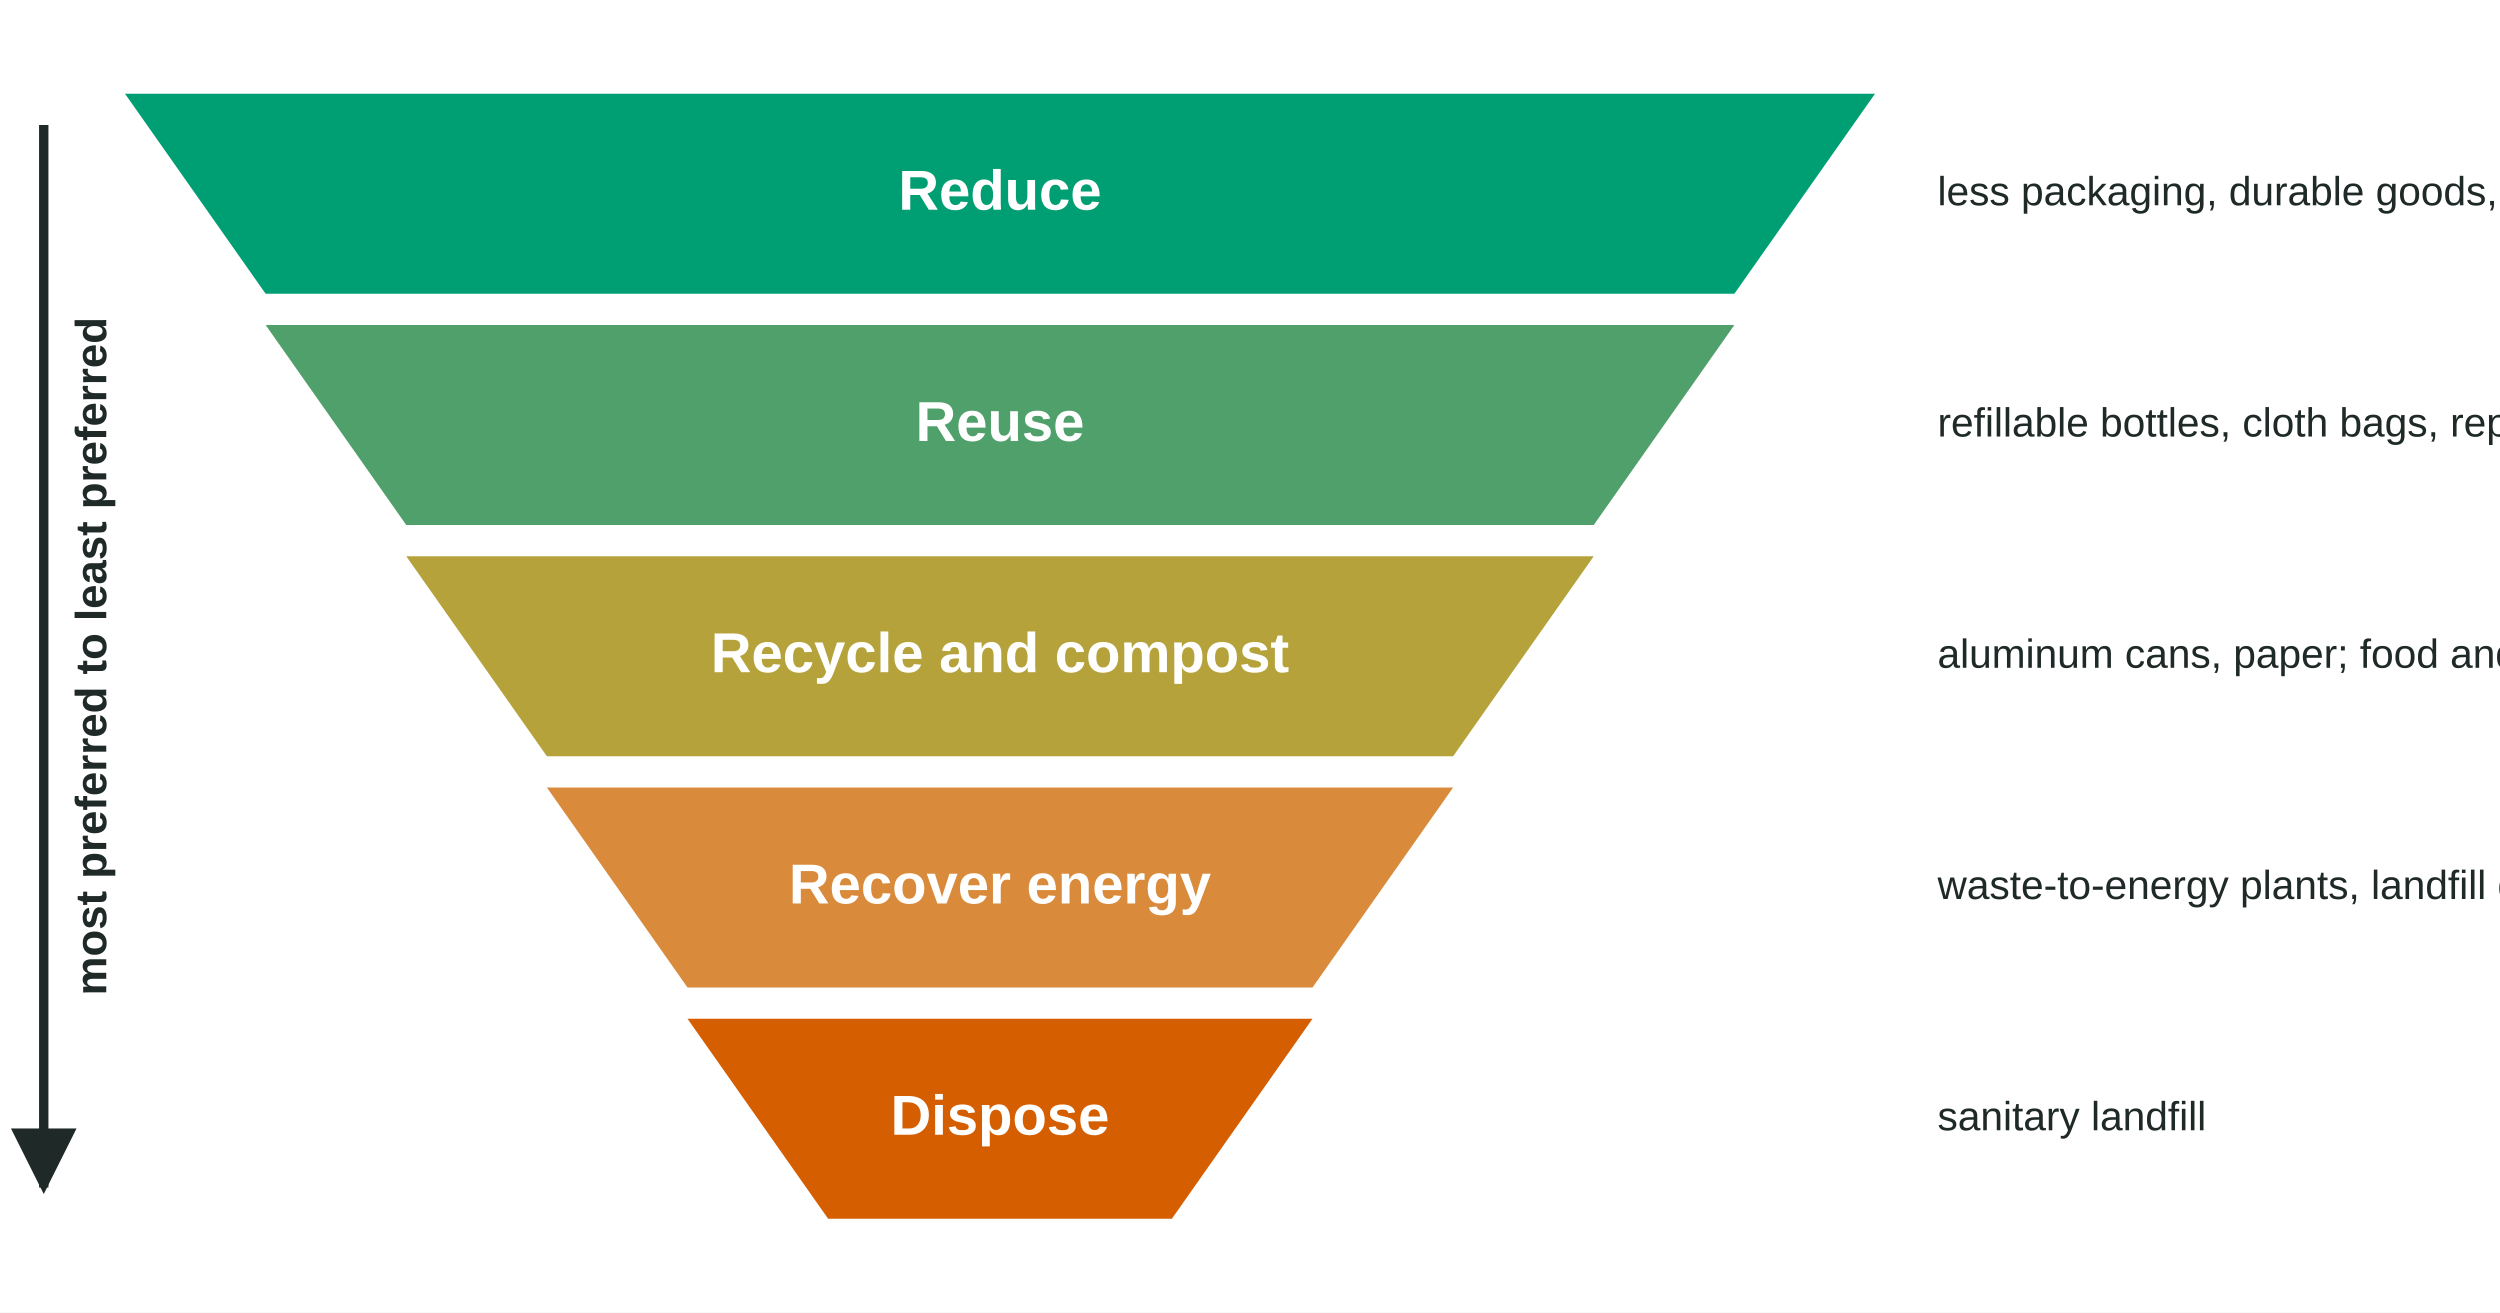
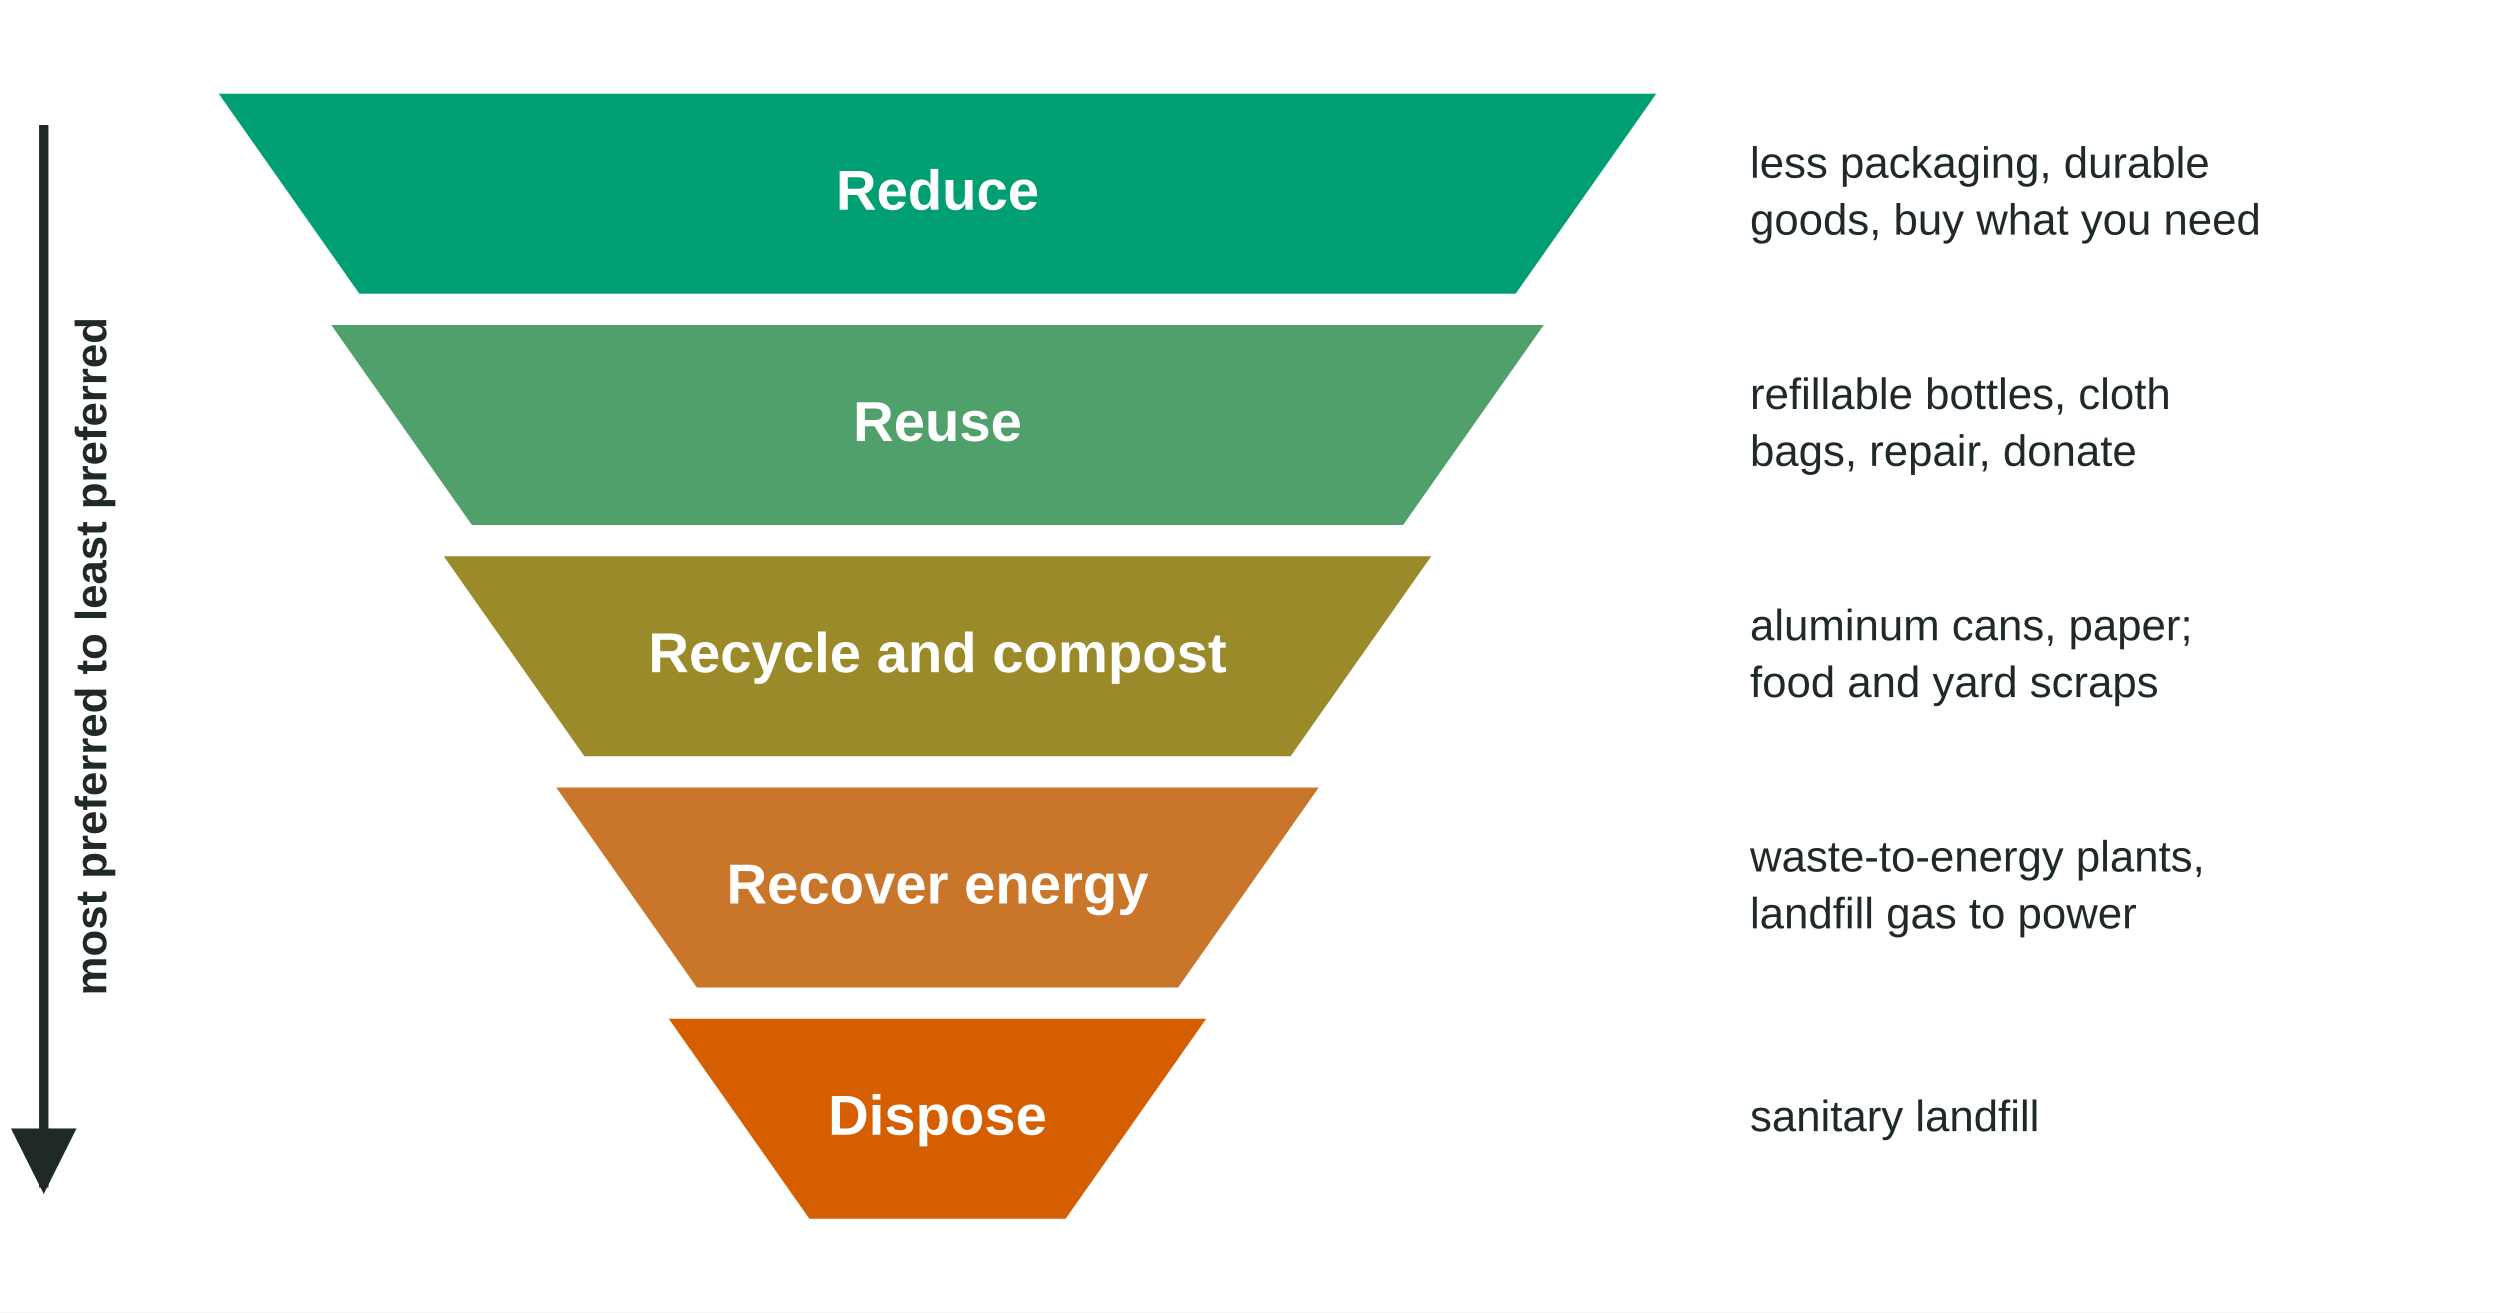
<svg xmlns="http://www.w3.org/2000/svg" viewBox="0 0 800 420" width="800" height="420" role="img" aria-labelledby="t d" font-family="Arial, Helvetica, sans-serif">
  <defs>
    <marker id="ar" viewBox="0 0 10 10" refX="9" refY="5" markerWidth="7" markerHeight="7" orient="auto-start-reverse">
      <path d="M0,0 L10,5 L0,10 z" fill="#1F2A28" />
    </marker>
    <marker id="arO" viewBox="0 0 10 10" refX="9" refY="5" markerWidth="7" markerHeight="7" orient="auto-start-reverse">
      <path d="M0,0 L10,5 L0,10 z" fill="#474A10" />
    </marker>
    <marker id="arB" viewBox="0 0 10 10" refX="9" refY="5" markerWidth="7" markerHeight="7" orient="auto-start-reverse">
      <path d="M0,0 L10,5 L0,10 z" fill="#0072B2" />
    </marker>
    <marker id="arR" viewBox="0 0 10 10" refX="9" refY="5" markerWidth="7" markerHeight="7" orient="auto-start-reverse">
      <path d="M0,0 L10,5 L0,10 z" fill="#D55E00" />
    </marker>
  </defs>
  <rect width="800" height="420" fill="#FFFFFF" />
-   <path d="M40,30 L600,30 L555,94 L85,94 z" fill="#009E73" stroke="none" stroke-width="0" />
-   <text x="320" y="62" font-size="18" font-weight="700" fill="#FFFFFF" text-anchor="middle" dominant-baseline="middle">
-     <tspan x="320" dy="0">Reduce</tspan>
+   <path d="M70,30 L530,30 L485,94 L115,94 z" fill="#009E73" stroke="none" stroke-width="0" />
+   <text x="300" y="62" font-size="18" font-weight="700" fill="#FFFFFF" text-anchor="middle" dominant-baseline="middle">
+     <tspan x="300" dy="0">Reduce</tspan>
  </text>
-   <text x="620" y="62" font-size="13" font-weight="400" fill="#1F2A28" text-anchor="start" dominant-baseline="middle">
-     <tspan x="620" dy="0">less packaging, durable goods, buy only what you need</tspan>
+   <text x="560" y="52.9" font-size="14" font-weight="400" fill="#1F2A28" text-anchor="start" dominant-baseline="middle">
+     <tspan x="560" dy="0">less packaging, durable</tspan>
+     <tspan x="560" dy="18.2">goods, buy what you need</tspan>
  </text>
-   <path d="M85,104 L555,104 L510,168 L130,168 z" fill="#4FA06A" stroke="none" stroke-width="0" />
-   <text x="320" y="136" font-size="18" font-weight="700" fill="#FFFFFF" text-anchor="middle" dominant-baseline="middle">
-     <tspan x="320" dy="0">Reuse</tspan>
+   <path d="M106,104 L494,104 L449,168 L151,168 z" fill="#4FA06A" stroke="none" stroke-width="0" />
+   <text x="300" y="136" font-size="18" font-weight="700" fill="#FFFFFF" text-anchor="middle" dominant-baseline="middle">
+     <tspan x="300" dy="0">Reuse</tspan>
  </text>
-   <text x="620" y="136" font-size="13" font-weight="400" fill="#1F2A28" text-anchor="start" dominant-baseline="middle">
-     <tspan x="620" dy="0">refillable bottles, cloth bags, repair, donate</tspan>
+   <text x="560" y="126.9" font-size="14" font-weight="400" fill="#1F2A28" text-anchor="start" dominant-baseline="middle">
+     <tspan x="560" dy="0">refillable bottles, cloth</tspan>
+     <tspan x="560" dy="18.2">bags, repair, donate</tspan>
  </text>
-   <path d="M130,178 L510,178 L465,242 L175,242 z" fill="#B5A23A" stroke="none" stroke-width="0" />
-   <text x="320" y="210" font-size="18" font-weight="700" fill="#FFFFFF" text-anchor="middle" dominant-baseline="middle">
-     <tspan x="320" dy="0">Recycle and compost</tspan>
+   <path d="M142,178 L458,178 L413,242 L187,242 z" fill="#9A8A2A" stroke="none" stroke-width="0" />
+   <text x="300" y="210" font-size="18" font-weight="700" fill="#FFFFFF" text-anchor="middle" dominant-baseline="middle">
+     <tspan x="300" dy="0">Recycle and compost</tspan>
  </text>
-   <text x="620" y="210" font-size="13" font-weight="400" fill="#1F2A28" text-anchor="start" dominant-baseline="middle">
-     <tspan x="620" dy="0">aluminum cans, paper; food and yard scraps to compost</tspan>
+   <text x="560" y="200.9" font-size="14" font-weight="400" fill="#1F2A28" text-anchor="start" dominant-baseline="middle">
+     <tspan x="560" dy="0">aluminum cans, paper;</tspan>
+     <tspan x="560" dy="18.2">food and yard scraps</tspan>
  </text>
-   <path d="M175,252 L465,252 L420,316 L220,316 z" fill="#D98A3A" stroke="none" stroke-width="0" />
-   <text x="320" y="284" font-size="18" font-weight="700" fill="#FFFFFF" text-anchor="middle" dominant-baseline="middle">
-     <tspan x="320" dy="0">Recover energy</tspan>
+   <path d="M178,252 L422,252 L377,316 L223,316 z" fill="#C9762A" stroke="none" stroke-width="0" />
+   <text x="300" y="284" font-size="18" font-weight="700" fill="#FFFFFF" text-anchor="middle" dominant-baseline="middle">
+     <tspan x="300" dy="0">Recover energy</tspan>
  </text>
-   <text x="620" y="284" font-size="13" font-weight="400" fill="#1F2A28" text-anchor="start" dominant-baseline="middle">
-     <tspan x="620" dy="0">waste-to-energy plants, landfill gas to electricity</tspan>
+   <text x="560" y="274.9" font-size="14" font-weight="400" fill="#1F2A28" text-anchor="start" dominant-baseline="middle">
+     <tspan x="560" dy="0">waste-to-energy plants,</tspan>
+     <tspan x="560" dy="18.2">landfill gas to power</tspan>
  </text>
-   <path d="M220,326 L420,326 L375,390 L265,390 z" fill="#D55E00" stroke="none" stroke-width="0" />
-   <text x="320" y="358" font-size="18" font-weight="700" fill="#FFFFFF" text-anchor="middle" dominant-baseline="middle">
-     <tspan x="320" dy="0">Dispose</tspan>
+   <path d="M214,326 L386,326 L341,390 L259,390 z" fill="#D55E00" stroke="none" stroke-width="0" />
+   <text x="300" y="358" font-size="18" font-weight="700" fill="#FFFFFF" text-anchor="middle" dominant-baseline="middle">
+     <tspan x="300" dy="0">Dispose</tspan>
  </text>
-   <text x="620" y="358" font-size="13" font-weight="400" fill="#1F2A28" text-anchor="start" dominant-baseline="middle">
-     <tspan x="620" dy="0">sanitary landfill</tspan>
+   <text x="560" y="358" font-size="14" font-weight="400" fill="#1F2A28" text-anchor="start" dominant-baseline="middle">
+     <tspan x="560" dy="0">sanitary landfill</tspan>
  </text>
  <line x1="14" y1="40" x2="14" y2="380" stroke="#1F2A28" stroke-width="3" marker-end="url(#ar)" />
  <text x="34" y="210" font-size="14" font-weight="700" fill="#1F2A28" text-anchor="middle" transform="rotate(-90 34 210)">most preferred to least preferred</text>
</svg>
